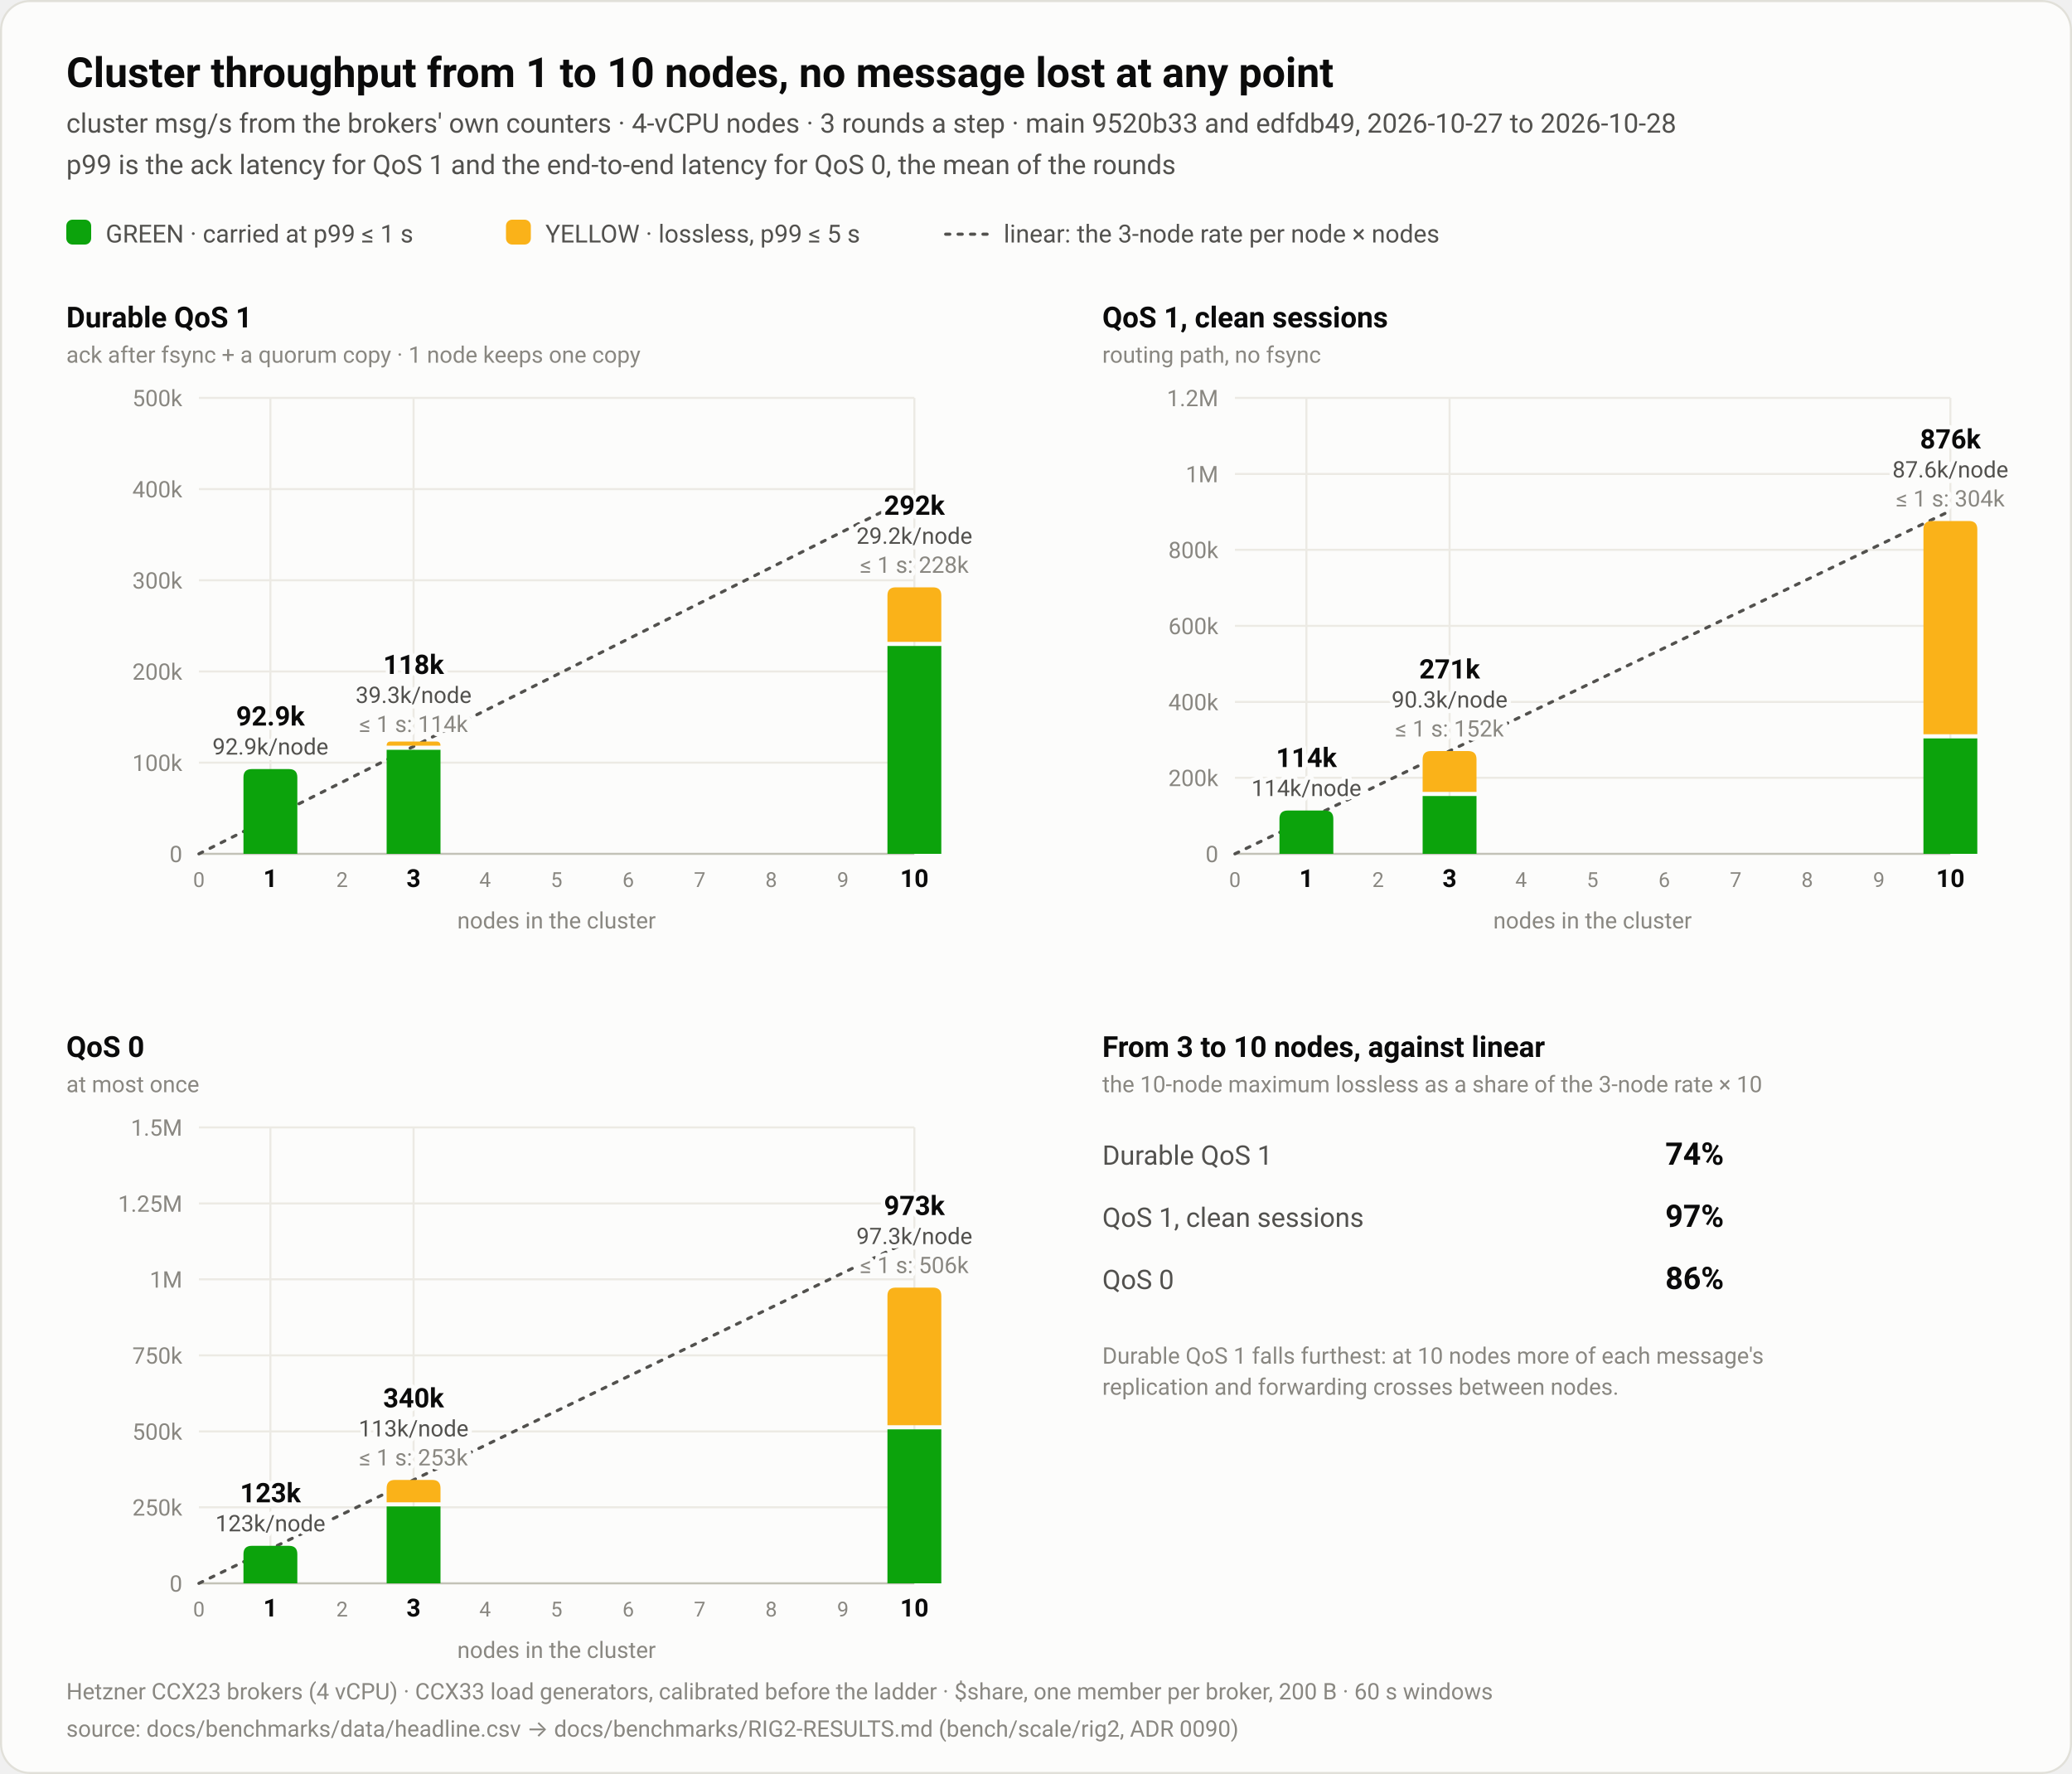
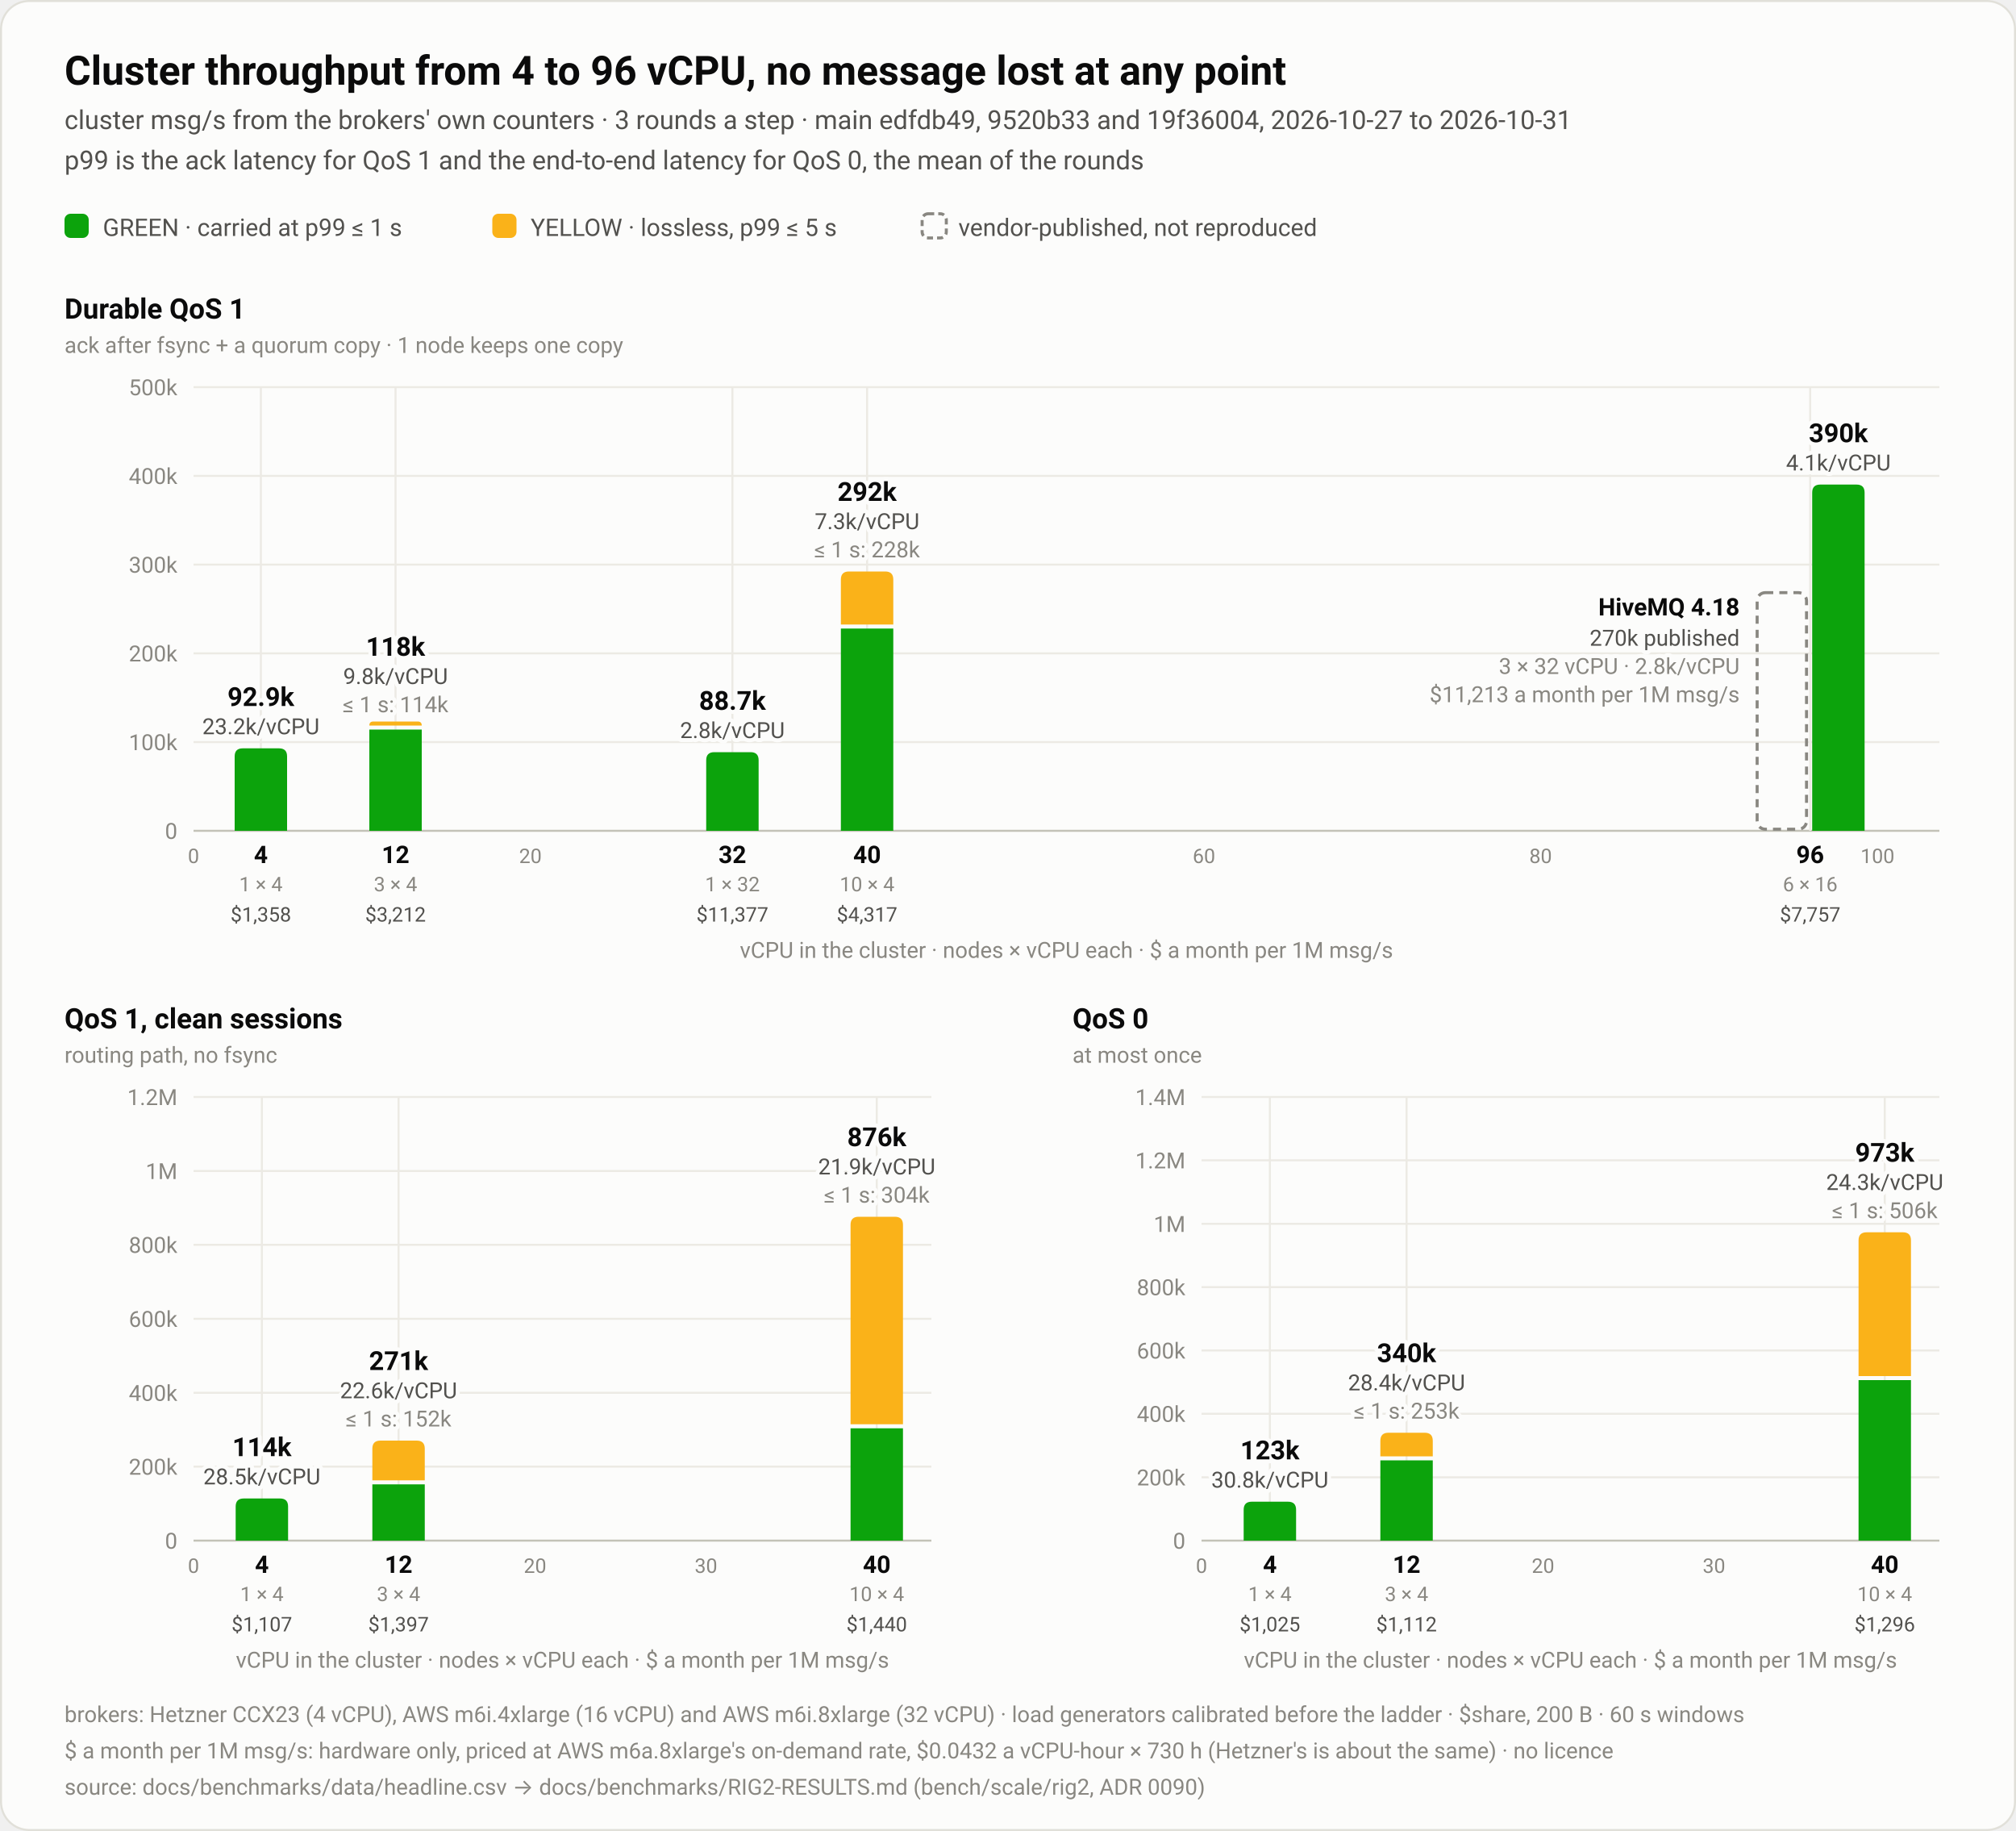
- <svg xmlns="http://www.w3.org/2000/svg" viewBox="0 0 1000 856" width="1000" height="856" role="img" aria-labelledby="t d">
+ <svg xmlns="http://www.w3.org/2000/svg" viewBox="0 0 1000 908" width="1000" height="908" role="img" aria-labelledby="t d">
  <style>text{font-family:system-ui,-apple-system,"Segoe UI",Roboto,sans-serif;font-kerning:normal}.num{font-variant-numeric:tabular-nums}.f-surface{fill:#fcfcfb}.k-surface{stroke:#fcfcfb}.f-border{fill:#e1e0d9}.k-border{stroke:#e1e0d9}.f-ink{fill:#0b0b0b}.k-ink{stroke:#0b0b0b}.f-ink2{fill:#52514e}.k-ink2{stroke:#52514e}.f-muted{fill:#898781}.k-muted{stroke:#898781}.f-grid{fill:#eceae4}.k-grid{stroke:#eceae4}.f-axis{fill:#c3c2b7}.k-axis{stroke:#c3c2b7}.f-good{fill:#0ca30c}.k-good{stroke:#0ca30c}.f-warn{fill:#fab219}.k-warn{stroke:#fab219}.f-crit{fill:#d03b3b}.k-crit{stroke:#d03b3b}.f-ghost{fill:#898781}.k-ghost{stroke:#898781}.f-s1{fill:#2a78d6}.k-s1{stroke:#2a78d6}.f-s2{fill:#eb6834}.k-s2{stroke:#eb6834}.f-s3{fill:#1baf7a}.k-s3{stroke:#1baf7a}.f-s4{fill:#4a3aa7}.k-s4{stroke:#4a3aa7}@media (prefers-color-scheme:dark){.f-surface{fill:#1a1a19}.k-surface{stroke:#1a1a19}.f-border{fill:#2c2c2a}.k-border{stroke:#2c2c2a}.f-ink{fill:#ffffff}.k-ink{stroke:#ffffff}.f-ink2{fill:#c3c2b7}.k-ink2{stroke:#c3c2b7}.f-muted{fill:#898781}.k-muted{stroke:#898781}.f-grid{fill:#262624}.k-grid{stroke:#262624}.f-axis{fill:#383835}.k-axis{stroke:#383835}.f-good{fill:#0ca30c}.k-good{stroke:#0ca30c}.f-warn{fill:#fab219}.k-warn{stroke:#fab219}.f-crit{fill:#d03b3b}.k-crit{stroke:#d03b3b}.f-ghost{fill:#6f6e69}.k-ghost{stroke:#6f6e69}.f-s1{fill:#3987e5}.k-s1{stroke:#3987e5}.f-s2{fill:#d95926}.k-s2{stroke:#d95926}.f-s3{fill:#199e70}.k-s3{stroke:#199e70}.f-s4{fill:#9085e9}.k-s4{stroke:#9085e9}}</style>
-   <rect x="0.5" y="0.5" width="999" height="855" rx="14" class="f-surface k-border" />
-   <text x="32" y="42" font-size="20" font-weight="650" class="f-ink">Cluster throughput from 1 to 10 nodes, no message lost at any point</text>
-   <text x="32" y="64" font-size="13" class="f-ink2">cluster msg/s from the brokers' own counters · 4-vCPU nodes · 3 rounds a step · main 9520b33 and edfdb49, 2026-10-27 to 2026-10-28</text>
+   <rect x="0.5" y="0.5" width="999" height="907" rx="14" class="f-surface k-border" />
+   <text x="32" y="42" font-size="20" font-weight="650" class="f-ink">Cluster throughput from 4 to 96 vCPU, no message lost at any point</text>
+   <text x="32" y="64" font-size="13" class="f-ink2">cluster msg/s from the brokers' own counters · 3 rounds a step · main edfdb49, 9520b33 and 19f36004, 2026-10-27 to 2026-10-31</text>
  <text x="32.0" y="84.0" font-size="13" text-anchor="start" class="f-ink2">p99 is the ack latency for QoS 1 and the end-to-end latency for QoS 0, the mean of the rounds</text>
  <rect x="32.0" y="106.0" width="12" height="12" rx="3" class="f-good" />
  <text x="51.0" y="117.0" font-size="12" text-anchor="start" class="f-ink2">GREEN · carried at p99 ≤ 1 s</text>
  <rect x="244.2" y="106.0" width="12" height="12" rx="3" class="f-warn" />
  <text x="263.2" y="117.0" font-size="12" text-anchor="start" class="f-ink2">YELLOW · lossless, p99 ≤ 5 s</text>
-   <line x1="456.4" y1="113" x2="476.4" y2="113" class="k-ink2" stroke-width="1.5" stroke-dasharray="2 4" stroke-linecap="round" />
-   <text x="484.4" y="117.0" font-size="12" text-anchor="start" class="f-ink2">linear: the 3-node rate per node × nodes</text>
+   <rect x="457.4" y="106.0" width="12" height="12" rx="3" fill="none" class="k-ghost" stroke-width="1.5" stroke-dasharray="3 2" />
+   <text x="475.4" y="117.0" font-size="12" text-anchor="start" class="f-ink2">vendor-published, not reproduced</text>
  <text x="32.0" y="158.0" font-size="14" font-weight="650" text-anchor="start" class="f-ink">Durable QoS 1</text>
  <text x="32.0" y="175.0" font-size="11" text-anchor="start" class="f-muted">ack after fsync + a quorum copy · 1 node keeps one copy</text>
-   <line x1="96.0" y1="412.0" x2="441.3" y2="412.0" class="k-axis" stroke-width="1" />
+   <line x1="96.0" y1="412.0" x2="962.0" y2="412.0" class="k-axis" stroke-width="1" />
  <text x="88.0" y="416.0" font-size="11" text-anchor="end" class="f-muted num">0</text>
-   <line x1="96.0" y1="368.0" x2="441.3" y2="368.0" class="k-grid" stroke-width="1" />
+   <line x1="96.0" y1="368.0" x2="962.0" y2="368.0" class="k-grid" stroke-width="1" />
  <text x="88.0" y="372.0" font-size="11" text-anchor="end" class="f-muted num">100k</text>
-   <line x1="96.0" y1="324.0" x2="441.3" y2="324.0" class="k-grid" stroke-width="1" />
+   <line x1="96.0" y1="324.0" x2="962.0" y2="324.0" class="k-grid" stroke-width="1" />
  <text x="88.0" y="328.0" font-size="11" text-anchor="end" class="f-muted num">200k</text>
-   <line x1="96.0" y1="280.0" x2="441.3" y2="280.0" class="k-grid" stroke-width="1" />
+   <line x1="96.0" y1="280.0" x2="962.0" y2="280.0" class="k-grid" stroke-width="1" />
  <text x="88.0" y="284.0" font-size="11" text-anchor="end" class="f-muted num">300k</text>
-   <line x1="96.0" y1="236.0" x2="441.3" y2="236.0" class="k-grid" stroke-width="1" />
+   <line x1="96.0" y1="236.0" x2="962.0" y2="236.0" class="k-grid" stroke-width="1" />
  <text x="88.0" y="240.0" font-size="11" text-anchor="end" class="f-muted num">400k</text>
-   <line x1="96.0" y1="192.0" x2="441.3" y2="192.0" class="k-grid" stroke-width="1" />
+   <line x1="96.0" y1="192.0" x2="962.0" y2="192.0" class="k-grid" stroke-width="1" />
  <text x="88.0" y="196.0" font-size="11" text-anchor="end" class="f-muted num">500k</text>
  <text x="96.0" y="428.0" font-size="10" text-anchor="middle" class="f-muted num">0</text>
-   <line x1="130.5" y1="192.0" x2="130.5" y2="412.0" class="k-grid" stroke-width="1" />
-   <text x="130.5" y="428.0" font-size="12" font-weight="650" text-anchor="middle" class="f-ink num">1</text>
-   <text x="165.1" y="428.0" font-size="10" text-anchor="middle" class="f-muted num">2</text>
-   <line x1="199.6" y1="192.0" x2="199.6" y2="412.0" class="k-grid" stroke-width="1" />
-   <text x="199.6" y="428.0" font-size="12" font-weight="650" text-anchor="middle" class="f-ink num">3</text>
-   <text x="234.1" y="428.0" font-size="10" text-anchor="middle" class="f-muted num">4</text>
-   <text x="268.6" y="428.0" font-size="10" text-anchor="middle" class="f-muted num">5</text>
-   <text x="303.2" y="428.0" font-size="10" text-anchor="middle" class="f-muted num">6</text>
-   <text x="337.7" y="428.0" font-size="10" text-anchor="middle" class="f-muted num">7</text>
-   <text x="372.2" y="428.0" font-size="10" text-anchor="middle" class="f-muted num">8</text>
-   <text x="406.8" y="428.0" font-size="10" text-anchor="middle" class="f-muted num">9</text>
-   <line x1="441.3" y1="192.0" x2="441.3" y2="412.0" class="k-grid" stroke-width="1" />
-   <text x="441.3" y="428.0" font-size="12" font-weight="650" text-anchor="middle" class="f-ink num">10</text>
-   <text x="268.6" y="448.0" font-size="11" text-anchor="middle" class="f-muted">nodes in the cluster</text>
-   <line x1="96.0" y1="412.0" x2="441.3" y2="239.2" class="k-ink2" stroke-width="1.5" stroke-dasharray="2 4" stroke-linecap="round" />
-   <path d="M117.5,412.0 V375.1 Q117.5,371.1 121.5,371.1 H139.5 Q143.5,371.1 143.5,375.1 V412.0 Z" class="f-good" />
-   <text x="130.5" y="364.1" font-size="11" text-anchor="middle" class="f-ink2 num k-surface" stroke-width="4" paint-order="stroke" stroke-linejoin="round">92.9k/node</text>
-   <text x="130.5" y="350.1" font-size="13" font-weight="650" text-anchor="middle" class="f-ink num k-surface" stroke-width="4" paint-order="stroke" stroke-linejoin="round">92.9k</text>
-   <rect x="186.6" y="361.8" width="26.0" height="50.2" class="f-good" />
-   <path d="M186.6,359.8 V359.8 Q186.6,357.8 188.6,357.8 H210.6 Q212.6,357.8 212.6,359.8 V359.8 Z" class="f-warn" />
-   <text x="199.6" y="353.2" font-size="11" text-anchor="middle" class="f-muted num k-surface" stroke-width="4" paint-order="stroke" stroke-linejoin="round">≤ 1 s: 114k</text>
-   <text x="199.6" y="339.2" font-size="11" text-anchor="middle" class="f-ink2 num k-surface" stroke-width="4" paint-order="stroke" stroke-linejoin="round">39.3k/node</text>
-   <text x="199.6" y="325.2" font-size="13" font-weight="650" text-anchor="middle" class="f-ink num k-surface" stroke-width="4" paint-order="stroke" stroke-linejoin="round">118k</text>
-   <rect x="428.3" y="311.7" width="26.0" height="100.3" class="f-good" />
-   <path d="M428.3,309.7 V287.4 Q428.3,283.4 432.3,283.4 H450.3 Q454.3,283.4 454.3,287.4 V309.7 Z" class="f-warn" />
-   <text x="441.3" y="276.4" font-size="11" text-anchor="middle" class="f-muted num k-surface" stroke-width="4" paint-order="stroke" stroke-linejoin="round">≤ 1 s: 228k</text>
-   <text x="441.3" y="262.4" font-size="11" text-anchor="middle" class="f-ink2 num k-surface" stroke-width="4" paint-order="stroke" stroke-linejoin="round">29.2k/node</text>
-   <text x="441.3" y="248.4" font-size="13" font-weight="650" text-anchor="middle" class="f-ink num k-surface" stroke-width="4" paint-order="stroke" stroke-linejoin="round">292k</text>
-   <text x="532.0" y="158.0" font-size="14" font-weight="650" text-anchor="start" class="f-ink">QoS 1, clean sessions</text>
-   <text x="532.0" y="175.0" font-size="11" text-anchor="start" class="f-muted">routing path, no fsync</text>
-   <line x1="596.0" y1="412.0" x2="941.3" y2="412.0" class="k-axis" stroke-width="1" />
-   <text x="588.0" y="416.0" font-size="11" text-anchor="end" class="f-muted num">0</text>
-   <line x1="596.0" y1="375.3" x2="941.3" y2="375.3" class="k-grid" stroke-width="1" />
-   <text x="588.0" y="379.3" font-size="11" text-anchor="end" class="f-muted num">200k</text>
-   <line x1="596.0" y1="338.7" x2="941.3" y2="338.7" class="k-grid" stroke-width="1" />
-   <text x="588.0" y="342.7" font-size="11" text-anchor="end" class="f-muted num">400k</text>
-   <line x1="596.0" y1="302.0" x2="941.3" y2="302.0" class="k-grid" stroke-width="1" />
-   <text x="588.0" y="306.0" font-size="11" text-anchor="end" class="f-muted num">600k</text>
-   <line x1="596.0" y1="265.3" x2="941.3" y2="265.3" class="k-grid" stroke-width="1" />
-   <text x="588.0" y="269.3" font-size="11" text-anchor="end" class="f-muted num">800k</text>
-   <line x1="596.0" y1="228.7" x2="941.3" y2="228.7" class="k-grid" stroke-width="1" />
-   <text x="588.0" y="232.7" font-size="11" text-anchor="end" class="f-muted num">1M</text>
-   <line x1="596.0" y1="192.0" x2="941.3" y2="192.0" class="k-grid" stroke-width="1" />
-   <text x="588.0" y="196.0" font-size="11" text-anchor="end" class="f-muted num">1.2M</text>
-   <text x="596.0" y="428.0" font-size="10" text-anchor="middle" class="f-muted num">0</text>
-   <line x1="630.5" y1="192.0" x2="630.5" y2="412.0" class="k-grid" stroke-width="1" />
-   <text x="630.5" y="428.0" font-size="12" font-weight="650" text-anchor="middle" class="f-ink num">1</text>
-   <text x="665.1" y="428.0" font-size="10" text-anchor="middle" class="f-muted num">2</text>
-   <line x1="699.6" y1="192.0" x2="699.6" y2="412.0" class="k-grid" stroke-width="1" />
-   <text x="699.6" y="428.0" font-size="12" font-weight="650" text-anchor="middle" class="f-ink num">3</text>
-   <text x="734.1" y="428.0" font-size="10" text-anchor="middle" class="f-muted num">4</text>
-   <text x="768.6" y="428.0" font-size="10" text-anchor="middle" class="f-muted num">5</text>
-   <text x="803.2" y="428.0" font-size="10" text-anchor="middle" class="f-muted num">6</text>
-   <text x="837.7" y="428.0" font-size="10" text-anchor="middle" class="f-muted num">7</text>
-   <text x="872.2" y="428.0" font-size="10" text-anchor="middle" class="f-muted num">8</text>
-   <text x="906.8" y="428.0" font-size="10" text-anchor="middle" class="f-muted num">9</text>
-   <line x1="941.3" y1="192.0" x2="941.3" y2="412.0" class="k-grid" stroke-width="1" />
-   <text x="941.3" y="428.0" font-size="12" font-weight="650" text-anchor="middle" class="f-ink num">10</text>
-   <text x="768.6" y="448.0" font-size="11" text-anchor="middle" class="f-muted">nodes in the cluster</text>
-   <line x1="596.0" y1="412.0" x2="941.3" y2="246.5" class="k-ink2" stroke-width="1.5" stroke-dasharray="2 4" stroke-linecap="round" />
-   <path d="M617.5,412.0 V395.1 Q617.5,391.1 621.5,391.1 H639.5 Q643.5,391.1 643.5,395.1 V412.0 Z" class="f-good" />
-   <text x="630.5" y="384.1" font-size="11" text-anchor="middle" class="f-ink2 num k-surface" stroke-width="4" paint-order="stroke" stroke-linejoin="round">114k/node</text>
-   <text x="630.5" y="370.1" font-size="13" font-weight="650" text-anchor="middle" class="f-ink num k-surface" stroke-width="4" paint-order="stroke" stroke-linejoin="round">114k</text>
-   <rect x="686.6" y="384.1" width="26.0" height="27.9" class="f-good" />
-   <path d="M686.6,382.1 V366.4 Q686.6,362.4 690.6,362.4 H708.6 Q712.6,362.4 712.6,366.4 V382.1 Z" class="f-warn" />
-   <text x="699.6" y="355.4" font-size="11" text-anchor="middle" class="f-muted num k-surface" stroke-width="4" paint-order="stroke" stroke-linejoin="round">≤ 1 s: 152k</text>
-   <text x="699.6" y="341.4" font-size="11" text-anchor="middle" class="f-ink2 num k-surface" stroke-width="4" paint-order="stroke" stroke-linejoin="round">90.3k/node</text>
-   <text x="699.6" y="327.4" font-size="13" font-weight="650" text-anchor="middle" class="f-ink num k-surface" stroke-width="4" paint-order="stroke" stroke-linejoin="round">271k</text>
-   <rect x="928.3" y="356.3" width="26.0" height="55.7" class="f-good" />
-   <path d="M928.3,354.3 V255.4 Q928.3,251.4 932.3,251.4 H950.3 Q954.3,251.4 954.3,255.4 V354.3 Z" class="f-warn" />
-   <text x="941.3" y="244.4" font-size="11" text-anchor="middle" class="f-muted num k-surface" stroke-width="4" paint-order="stroke" stroke-linejoin="round">≤ 1 s: 304k</text>
-   <text x="941.3" y="230.4" font-size="11" text-anchor="middle" class="f-ink2 num k-surface" stroke-width="4" paint-order="stroke" stroke-linejoin="round">87.6k/node</text>
-   <text x="941.3" y="216.4" font-size="13" font-weight="650" text-anchor="middle" class="f-ink num k-surface" stroke-width="4" paint-order="stroke" stroke-linejoin="round">876k</text>
-   <text x="32.0" y="510.0" font-size="14" font-weight="650" text-anchor="start" class="f-ink">QoS 0</text>
-   <text x="32.0" y="527.0" font-size="11" text-anchor="start" class="f-muted">at most once</text>
-   <line x1="96.0" y1="764.0" x2="441.3" y2="764.0" class="k-axis" stroke-width="1" />
+   <text x="263.1" y="428.0" font-size="10" text-anchor="middle" class="f-muted num">20</text>
+   <text x="597.2" y="428.0" font-size="10" text-anchor="middle" class="f-muted num">60</text>
+   <text x="764.2" y="428.0" font-size="10" text-anchor="middle" class="f-muted num">80</text>
+   <text x="931.3" y="428.0" font-size="10" text-anchor="middle" class="f-muted num">100</text>
+   <line x1="129.4" y1="192.0" x2="129.4" y2="412.0" class="k-grid" stroke-width="1" />
+   <text x="129.4" y="428.0" font-size="12" font-weight="650" text-anchor="middle" class="f-ink num">4</text>
+   <text x="129.4" y="442.0" font-size="10" text-anchor="middle" class="f-muted num">1 × 4</text>
+   <text x="129.4" y="457.0" font-size="10" text-anchor="middle" class="f-ink2 num">$1,358</text>
+   <line x1="196.2" y1="192.0" x2="196.2" y2="412.0" class="k-grid" stroke-width="1" />
+   <text x="196.2" y="428.0" font-size="12" font-weight="650" text-anchor="middle" class="f-ink num">12</text>
+   <text x="196.2" y="442.0" font-size="10" text-anchor="middle" class="f-muted num">3 × 4</text>
+   <text x="196.2" y="457.0" font-size="10" text-anchor="middle" class="f-ink2 num">$3,212</text>
+   <line x1="363.3" y1="192.0" x2="363.3" y2="412.0" class="k-grid" stroke-width="1" />
+   <text x="363.3" y="428.0" font-size="12" font-weight="650" text-anchor="middle" class="f-ink num">32</text>
+   <text x="363.3" y="442.0" font-size="10" text-anchor="middle" class="f-muted num">1 × 32</text>
+   <text x="363.3" y="457.0" font-size="10" text-anchor="middle" class="f-ink2 num">$11,377</text>
+   <line x1="430.1" y1="192.0" x2="430.1" y2="412.0" class="k-grid" stroke-width="1" />
+   <text x="430.1" y="428.0" font-size="12" font-weight="650" text-anchor="middle" class="f-ink num">40</text>
+   <text x="430.1" y="442.0" font-size="10" text-anchor="middle" class="f-muted num">10 × 4</text>
+   <text x="430.1" y="457.0" font-size="10" text-anchor="middle" class="f-ink2 num">$4,317</text>
+   <line x1="897.9" y1="192.0" x2="897.9" y2="412.0" class="k-grid" stroke-width="1" />
+   <text x="897.9" y="428.0" font-size="12" font-weight="650" text-anchor="middle" class="f-ink num">96</text>
+   <text x="897.9" y="442.0" font-size="10" text-anchor="middle" class="f-muted num">6 × 16</text>
+   <text x="897.9" y="457.0" font-size="10" text-anchor="middle" class="f-ink2 num">$7,757</text>
+   <text x="529.0" y="475.0" font-size="11" text-anchor="middle" class="f-muted">vCPU in the cluster · nodes × vCPU each · $ a month per 1M msg/s</text>
+   <path d="M116.4,412.0 V375.1 Q116.4,371.1 120.4,371.1 H138.4 Q142.4,371.1 142.4,375.1 V412.0 Z" class="f-good" />
+   <text x="129.4" y="364.1" font-size="11" text-anchor="middle" class="f-ink2 num k-surface" stroke-width="4" paint-order="stroke" stroke-linejoin="round">23.2k/vCPU</text>
+   <text x="129.4" y="350.1" font-size="13" font-weight="650" text-anchor="middle" class="f-ink num k-surface" stroke-width="4" paint-order="stroke" stroke-linejoin="round">92.9k</text>
+   <rect x="183.2" y="361.8" width="26.0" height="50.2" class="f-good" />
+   <path d="M183.2,359.8 V359.8 Q183.2,357.8 185.2,357.8 H207.2 Q209.2,357.8 209.2,359.8 V359.8 Z" class="f-warn" />
+   <text x="196.2" y="353.2" font-size="11" text-anchor="middle" class="f-muted num k-surface" stroke-width="4" paint-order="stroke" stroke-linejoin="round">≤ 1 s: 114k</text>
+   <text x="196.2" y="339.2" font-size="11" text-anchor="middle" class="f-ink2 num k-surface" stroke-width="4" paint-order="stroke" stroke-linejoin="round">9.8k/vCPU</text>
+   <text x="196.2" y="325.2" font-size="13" font-weight="650" text-anchor="middle" class="f-ink num k-surface" stroke-width="4" paint-order="stroke" stroke-linejoin="round">118k</text>
+   <path d="M350.3,412.0 V377.0 Q350.3,373.0 354.3,373.0 H372.3 Q376.3,373.0 376.3,377.0 V412.0 Z" class="f-good" />
+   <text x="363.3" y="366.0" font-size="11" text-anchor="middle" class="f-ink2 num k-surface" stroke-width="4" paint-order="stroke" stroke-linejoin="round">2.8k/vCPU</text>
+   <text x="363.3" y="352.0" font-size="13" font-weight="650" text-anchor="middle" class="f-ink num k-surface" stroke-width="4" paint-order="stroke" stroke-linejoin="round">88.7k</text>
+   <rect x="417.1" y="311.7" width="26.0" height="100.3" class="f-good" />
+   <path d="M417.1,309.7 V287.4 Q417.1,283.4 421.1,283.4 H439.1 Q443.1,283.4 443.1,287.4 V309.7 Z" class="f-warn" />
+   <text x="430.1" y="276.4" font-size="11" text-anchor="middle" class="f-muted num k-surface" stroke-width="4" paint-order="stroke" stroke-linejoin="round">≤ 1 s: 228k</text>
+   <text x="430.1" y="262.4" font-size="11" text-anchor="middle" class="f-ink2 num k-surface" stroke-width="4" paint-order="stroke" stroke-linejoin="round">7.3k/vCPU</text>
+   <text x="430.1" y="248.4" font-size="13" font-weight="650" text-anchor="middle" class="f-ink num k-surface" stroke-width="4" paint-order="stroke" stroke-linejoin="round">292k</text>
+   <path d="M898.9,412.0 V244.3 Q898.9,240.3 902.9,240.3 H920.9 Q924.9,240.3 924.9,244.3 V412.0 Z" class="f-good" />
+   <text x="911.9" y="233.3" font-size="11" text-anchor="middle" class="f-ink2 num k-surface" stroke-width="4" paint-order="stroke" stroke-linejoin="round">4.1k/vCPU</text>
+   <text x="911.9" y="219.3" font-size="13" font-weight="650" text-anchor="middle" class="f-ink num k-surface" stroke-width="4" paint-order="stroke" stroke-linejoin="round">390k</text>
+   <rect x="871.6" y="293.9" width="24.5" height="117.3" rx="4" fill="none" class="k-ghost" stroke-width="1.5" stroke-dasharray="4 3" />
+   <text x="862.9" y="305.2" font-size="12" font-weight="600" text-anchor="end" class="f-ink num k-surface" stroke-width="4" paint-order="stroke" stroke-linejoin="round">HiveMQ 4.18</text>
+   <text x="862.9" y="320.2" font-size="11" text-anchor="end" class="f-ink2 num k-surface" stroke-width="4" paint-order="stroke" stroke-linejoin="round">270k published</text>
+   <text x="862.9" y="334.2" font-size="11" text-anchor="end" class="f-muted num k-surface" stroke-width="4" paint-order="stroke" stroke-linejoin="round">3 × 32 vCPU · 2.8k/vCPU</text>
+   <text x="862.9" y="348.2" font-size="11" text-anchor="end" class="f-muted num k-surface" stroke-width="4" paint-order="stroke" stroke-linejoin="round">$11,213 a month per 1M msg/s</text>
+   <text x="32.0" y="510.0" font-size="14" font-weight="650" text-anchor="start" class="f-ink">QoS 1, clean sessions</text>
+   <text x="32.0" y="527.0" font-size="11" text-anchor="start" class="f-muted">routing path, no fsync</text>
+   <line x1="96.0" y1="764.0" x2="462.0" y2="764.0" class="k-axis" stroke-width="1" />
  <text x="88.0" y="768.0" font-size="11" text-anchor="end" class="f-muted num">0</text>
-   <line x1="96.0" y1="727.3" x2="441.3" y2="727.3" class="k-grid" stroke-width="1" />
-   <text x="88.0" y="731.3" font-size="11" text-anchor="end" class="f-muted num">250k</text>
-   <line x1="96.0" y1="690.7" x2="441.3" y2="690.7" class="k-grid" stroke-width="1" />
-   <text x="88.0" y="694.7" font-size="11" text-anchor="end" class="f-muted num">500k</text>
-   <line x1="96.0" y1="654.0" x2="441.3" y2="654.0" class="k-grid" stroke-width="1" />
-   <text x="88.0" y="658.0" font-size="11" text-anchor="end" class="f-muted num">750k</text>
-   <line x1="96.0" y1="617.3" x2="441.3" y2="617.3" class="k-grid" stroke-width="1" />
-   <text x="88.0" y="621.3" font-size="11" text-anchor="end" class="f-muted num">1M</text>
-   <line x1="96.0" y1="580.7" x2="441.3" y2="580.7" class="k-grid" stroke-width="1" />
-   <text x="88.0" y="584.7" font-size="11" text-anchor="end" class="f-muted num">1.25M</text>
-   <line x1="96.0" y1="544.0" x2="441.3" y2="544.0" class="k-grid" stroke-width="1" />
-   <text x="88.0" y="548.0" font-size="11" text-anchor="end" class="f-muted num">1.5M</text>
+   <line x1="96.0" y1="727.3" x2="462.0" y2="727.3" class="k-grid" stroke-width="1" />
+   <text x="88.0" y="731.3" font-size="11" text-anchor="end" class="f-muted num">200k</text>
+   <line x1="96.0" y1="690.7" x2="462.0" y2="690.7" class="k-grid" stroke-width="1" />
+   <text x="88.0" y="694.7" font-size="11" text-anchor="end" class="f-muted num">400k</text>
+   <line x1="96.0" y1="654.0" x2="462.0" y2="654.0" class="k-grid" stroke-width="1" />
+   <text x="88.0" y="658.0" font-size="11" text-anchor="end" class="f-muted num">600k</text>
+   <line x1="96.0" y1="617.3" x2="462.0" y2="617.3" class="k-grid" stroke-width="1" />
+   <text x="88.0" y="621.3" font-size="11" text-anchor="end" class="f-muted num">800k</text>
+   <line x1="96.0" y1="580.7" x2="462.0" y2="580.7" class="k-grid" stroke-width="1" />
+   <text x="88.0" y="584.7" font-size="11" text-anchor="end" class="f-muted num">1M</text>
+   <line x1="96.0" y1="544.0" x2="462.0" y2="544.0" class="k-grid" stroke-width="1" />
+   <text x="88.0" y="548.0" font-size="11" text-anchor="end" class="f-muted num">1.2M</text>
  <text x="96.0" y="780.0" font-size="10" text-anchor="middle" class="f-muted num">0</text>
-   <line x1="130.5" y1="544.0" x2="130.5" y2="764.0" class="k-grid" stroke-width="1" />
-   <text x="130.5" y="780.0" font-size="12" font-weight="650" text-anchor="middle" class="f-ink num">1</text>
-   <text x="165.1" y="780.0" font-size="10" text-anchor="middle" class="f-muted num">2</text>
-   <line x1="199.6" y1="544.0" x2="199.6" y2="764.0" class="k-grid" stroke-width="1" />
-   <text x="199.6" y="780.0" font-size="12" font-weight="650" text-anchor="middle" class="f-ink num">3</text>
-   <text x="234.1" y="780.0" font-size="10" text-anchor="middle" class="f-muted num">4</text>
-   <text x="268.6" y="780.0" font-size="10" text-anchor="middle" class="f-muted num">5</text>
-   <text x="303.2" y="780.0" font-size="10" text-anchor="middle" class="f-muted num">6</text>
-   <text x="337.7" y="780.0" font-size="10" text-anchor="middle" class="f-muted num">7</text>
-   <text x="372.2" y="780.0" font-size="10" text-anchor="middle" class="f-muted num">8</text>
-   <text x="406.8" y="780.0" font-size="10" text-anchor="middle" class="f-muted num">9</text>
-   <line x1="441.3" y1="544.0" x2="441.3" y2="764.0" class="k-grid" stroke-width="1" />
-   <text x="441.3" y="780.0" font-size="12" font-weight="650" text-anchor="middle" class="f-ink num">10</text>
-   <text x="268.6" y="800.0" font-size="11" text-anchor="middle" class="f-muted">nodes in the cluster</text>
-   <line x1="96.0" y1="764.0" x2="441.3" y2="597.6" class="k-ink2" stroke-width="1.5" stroke-dasharray="2 4" stroke-linecap="round" />
-   <path d="M117.5,764.0 V749.9 Q117.5,745.9 121.5,745.9 H139.5 Q143.5,745.9 143.5,749.9 V764.0 Z" class="f-good" />
-   <text x="130.5" y="738.9" font-size="11" text-anchor="middle" class="f-ink2 num k-surface" stroke-width="4" paint-order="stroke" stroke-linejoin="round">123k/node</text>
-   <text x="130.5" y="724.9" font-size="13" font-weight="650" text-anchor="middle" class="f-ink num k-surface" stroke-width="4" paint-order="stroke" stroke-linejoin="round">123k</text>
-   <rect x="186.6" y="726.9" width="26.0" height="37.1" class="f-good" />
-   <path d="M186.6,724.9 V718.1 Q186.6,714.1 190.6,714.1 H208.6 Q212.6,714.1 212.6,718.1 V724.9 Z" class="f-warn" />
-   <text x="199.6" y="707.1" font-size="11" text-anchor="middle" class="f-muted num k-surface" stroke-width="4" paint-order="stroke" stroke-linejoin="round">≤ 1 s: 253k</text>
-   <text x="199.6" y="693.1" font-size="11" text-anchor="middle" class="f-ink2 num k-surface" stroke-width="4" paint-order="stroke" stroke-linejoin="round">113k/node</text>
-   <text x="199.6" y="679.1" font-size="13" font-weight="650" text-anchor="middle" class="f-ink num k-surface" stroke-width="4" paint-order="stroke" stroke-linejoin="round">340k</text>
-   <rect x="428.3" y="689.7" width="26.0" height="74.3" class="f-good" />
-   <path d="M428.3,687.7 V625.3 Q428.3,621.3 432.3,621.3 H450.3 Q454.3,621.3 454.3,625.3 V687.7 Z" class="f-warn" />
-   <text x="441.3" y="614.3" font-size="11" text-anchor="middle" class="f-muted num k-surface" stroke-width="4" paint-order="stroke" stroke-linejoin="round">≤ 1 s: 506k</text>
-   <text x="441.3" y="600.3" font-size="11" text-anchor="middle" class="f-ink2 num k-surface" stroke-width="4" paint-order="stroke" stroke-linejoin="round">97.3k/node</text>
-   <text x="441.3" y="586.3" font-size="13" font-weight="650" text-anchor="middle" class="f-ink num k-surface" stroke-width="4" paint-order="stroke" stroke-linejoin="round">973k</text>
-   <text x="532.0" y="510.0" font-size="14" font-weight="650" text-anchor="start" class="f-ink">From 3 to 10 nodes, against linear</text>
-   <text x="532.0" y="527.0" font-size="11" text-anchor="start" class="f-muted">the 10-node maximum lossless as a share of the 3-node rate × 10</text>
-   <text x="532.0" y="562.0" font-size="13" text-anchor="start" class="f-ink2">Durable QoS 1</text>
-   <text x="832.0" y="562.0" font-size="15" font-weight="650" text-anchor="end" class="f-ink num">74%</text>
-   <text x="532.0" y="592.0" font-size="13" text-anchor="start" class="f-ink2">QoS 1, clean sessions</text>
-   <text x="832.0" y="592.0" font-size="15" font-weight="650" text-anchor="end" class="f-ink num">97%</text>
-   <text x="532.0" y="622.0" font-size="13" text-anchor="start" class="f-ink2">QoS 0</text>
-   <text x="832.0" y="622.0" font-size="15" font-weight="650" text-anchor="end" class="f-ink num">86%</text>
-   <text x="532.0" y="658.0" font-size="11" text-anchor="start" class="f-muted">Durable QoS 1 falls furthest: at 10 nodes more of each message's</text>
-   <text x="532.0" y="673.0" font-size="11" text-anchor="start" class="f-muted">replication and forwarding crosses between nodes.</text>
-   <text x="32.0" y="820.0" font-size="11" text-anchor="start" class="f-muted">Hetzner CCX23 brokers (4 vCPU) · CCX33 load generators, calibrated before the ladder · $share, one member per broker, 200 B · 60 s windows</text>
-   <text x="32.0" y="838.0" font-size="11" text-anchor="start" class="f-muted">source: docs/benchmarks/data/headline.csv → docs/benchmarks/RIG2-RESULTS.md (bench/scale/rig2, ADR 0090)</text>
+   <text x="265.4" y="780.0" font-size="10" text-anchor="middle" class="f-muted num">20</text>
+   <text x="350.2" y="780.0" font-size="10" text-anchor="middle" class="f-muted num">30</text>
+   <line x1="129.9" y1="544.0" x2="129.9" y2="764.0" class="k-grid" stroke-width="1" />
+   <text x="129.9" y="780.0" font-size="12" font-weight="650" text-anchor="middle" class="f-ink num">4</text>
+   <text x="129.9" y="794.0" font-size="10" text-anchor="middle" class="f-muted num">1 × 4</text>
+   <text x="129.9" y="809.0" font-size="10" text-anchor="middle" class="f-ink2 num">$1,107</text>
+   <line x1="197.7" y1="544.0" x2="197.7" y2="764.0" class="k-grid" stroke-width="1" />
+   <text x="197.7" y="780.0" font-size="12" font-weight="650" text-anchor="middle" class="f-ink num">12</text>
+   <text x="197.7" y="794.0" font-size="10" text-anchor="middle" class="f-muted num">3 × 4</text>
+   <text x="197.7" y="809.0" font-size="10" text-anchor="middle" class="f-ink2 num">$1,397</text>
+   <line x1="434.9" y1="544.0" x2="434.9" y2="764.0" class="k-grid" stroke-width="1" />
+   <text x="434.9" y="780.0" font-size="12" font-weight="650" text-anchor="middle" class="f-ink num">40</text>
+   <text x="434.9" y="794.0" font-size="10" text-anchor="middle" class="f-muted num">10 × 4</text>
+   <text x="434.9" y="809.0" font-size="10" text-anchor="middle" class="f-ink2 num">$1,440</text>
+   <text x="279.0" y="827.0" font-size="11" text-anchor="middle" class="f-muted">vCPU in the cluster · nodes × vCPU each · $ a month per 1M msg/s</text>
+   <path d="M116.9,764.0 V747.1 Q116.9,743.1 120.9,743.1 H138.9 Q142.9,743.1 142.9,747.1 V764.0 Z" class="f-good" />
+   <text x="129.9" y="736.1" font-size="11" text-anchor="middle" class="f-ink2 num k-surface" stroke-width="4" paint-order="stroke" stroke-linejoin="round">28.5k/vCPU</text>
+   <text x="129.9" y="722.1" font-size="13" font-weight="650" text-anchor="middle" class="f-ink num k-surface" stroke-width="4" paint-order="stroke" stroke-linejoin="round">114k</text>
+   <rect x="184.7" y="736.1" width="26.0" height="27.9" class="f-good" />
+   <path d="M184.7,734.1 V718.4 Q184.7,714.4 188.7,714.4 H206.7 Q210.7,714.4 210.7,718.4 V734.1 Z" class="f-warn" />
+   <text x="197.7" y="707.4" font-size="11" text-anchor="middle" class="f-muted num k-surface" stroke-width="4" paint-order="stroke" stroke-linejoin="round">≤ 1 s: 152k</text>
+   <text x="197.7" y="693.4" font-size="11" text-anchor="middle" class="f-ink2 num k-surface" stroke-width="4" paint-order="stroke" stroke-linejoin="round">22.6k/vCPU</text>
+   <text x="197.7" y="679.4" font-size="13" font-weight="650" text-anchor="middle" class="f-ink num k-surface" stroke-width="4" paint-order="stroke" stroke-linejoin="round">271k</text>
+   <rect x="421.9" y="708.3" width="26.0" height="55.7" class="f-good" />
+   <path d="M421.9,706.3 V607.4 Q421.9,603.4 425.9,603.4 H443.9 Q447.9,603.4 447.9,607.4 V706.3 Z" class="f-warn" />
+   <text x="434.9" y="596.4" font-size="11" text-anchor="middle" class="f-muted num k-surface" stroke-width="4" paint-order="stroke" stroke-linejoin="round">≤ 1 s: 304k</text>
+   <text x="434.9" y="582.4" font-size="11" text-anchor="middle" class="f-ink2 num k-surface" stroke-width="4" paint-order="stroke" stroke-linejoin="round">21.9k/vCPU</text>
+   <text x="434.9" y="568.4" font-size="13" font-weight="650" text-anchor="middle" class="f-ink num k-surface" stroke-width="4" paint-order="stroke" stroke-linejoin="round">876k</text>
+   <text x="532.0" y="510.0" font-size="14" font-weight="650" text-anchor="start" class="f-ink">QoS 0</text>
+   <text x="532.0" y="527.0" font-size="11" text-anchor="start" class="f-muted">at most once</text>
+   <line x1="596.0" y1="764.0" x2="962.0" y2="764.0" class="k-axis" stroke-width="1" />
+   <text x="588.0" y="768.0" font-size="11" text-anchor="end" class="f-muted num">0</text>
+   <line x1="596.0" y1="732.6" x2="962.0" y2="732.6" class="k-grid" stroke-width="1" />
+   <text x="588.0" y="736.6" font-size="11" text-anchor="end" class="f-muted num">200k</text>
+   <line x1="596.0" y1="701.1" x2="962.0" y2="701.1" class="k-grid" stroke-width="1" />
+   <text x="588.0" y="705.1" font-size="11" text-anchor="end" class="f-muted num">400k</text>
+   <line x1="596.0" y1="669.7" x2="962.0" y2="669.7" class="k-grid" stroke-width="1" />
+   <text x="588.0" y="673.7" font-size="11" text-anchor="end" class="f-muted num">600k</text>
+   <line x1="596.0" y1="638.3" x2="962.0" y2="638.3" class="k-grid" stroke-width="1" />
+   <text x="588.0" y="642.3" font-size="11" text-anchor="end" class="f-muted num">800k</text>
+   <line x1="596.0" y1="606.9" x2="962.0" y2="606.9" class="k-grid" stroke-width="1" />
+   <text x="588.0" y="610.9" font-size="11" text-anchor="end" class="f-muted num">1M</text>
+   <line x1="596.0" y1="575.4" x2="962.0" y2="575.4" class="k-grid" stroke-width="1" />
+   <text x="588.0" y="579.4" font-size="11" text-anchor="end" class="f-muted num">1.2M</text>
+   <line x1="596.0" y1="544.0" x2="962.0" y2="544.0" class="k-grid" stroke-width="1" />
+   <text x="588.0" y="548.0" font-size="11" text-anchor="end" class="f-muted num">1.4M</text>
+   <text x="596.0" y="780.0" font-size="10" text-anchor="middle" class="f-muted num">0</text>
+   <text x="765.4" y="780.0" font-size="10" text-anchor="middle" class="f-muted num">20</text>
+   <text x="850.2" y="780.0" font-size="10" text-anchor="middle" class="f-muted num">30</text>
+   <line x1="629.9" y1="544.0" x2="629.9" y2="764.0" class="k-grid" stroke-width="1" />
+   <text x="629.9" y="780.0" font-size="12" font-weight="650" text-anchor="middle" class="f-ink num">4</text>
+   <text x="629.9" y="794.0" font-size="10" text-anchor="middle" class="f-muted num">1 × 4</text>
+   <text x="629.9" y="809.0" font-size="10" text-anchor="middle" class="f-ink2 num">$1,025</text>
+   <line x1="697.7" y1="544.0" x2="697.7" y2="764.0" class="k-grid" stroke-width="1" />
+   <text x="697.7" y="780.0" font-size="12" font-weight="650" text-anchor="middle" class="f-ink num">12</text>
+   <text x="697.7" y="794.0" font-size="10" text-anchor="middle" class="f-muted num">3 × 4</text>
+   <text x="697.7" y="809.0" font-size="10" text-anchor="middle" class="f-ink2 num">$1,112</text>
+   <line x1="934.9" y1="544.0" x2="934.9" y2="764.0" class="k-grid" stroke-width="1" />
+   <text x="934.9" y="780.0" font-size="12" font-weight="650" text-anchor="middle" class="f-ink num">40</text>
+   <text x="934.9" y="794.0" font-size="10" text-anchor="middle" class="f-muted num">10 × 4</text>
+   <text x="934.9" y="809.0" font-size="10" text-anchor="middle" class="f-ink2 num">$1,296</text>
+   <text x="779.0" y="827.0" font-size="11" text-anchor="middle" class="f-muted">vCPU in the cluster · nodes × vCPU each · $ a month per 1M msg/s</text>
+   <path d="M616.9,764.0 V748.7 Q616.9,744.7 620.9,744.7 H638.9 Q642.9,744.7 642.9,748.7 V764.0 Z" class="f-good" />
+   <text x="629.9" y="737.7" font-size="11" text-anchor="middle" class="f-ink2 num k-surface" stroke-width="4" paint-order="stroke" stroke-linejoin="round">30.8k/vCPU</text>
+   <text x="629.9" y="723.7" font-size="13" font-weight="650" text-anchor="middle" class="f-ink num k-surface" stroke-width="4" paint-order="stroke" stroke-linejoin="round">123k</text>
+   <rect x="684.7" y="724.2" width="26.0" height="39.8" class="f-good" />
+   <path d="M684.7,722.2 V714.5 Q684.7,710.5 688.7,710.5 H706.7 Q710.7,710.5 710.7,714.5 V722.2 Z" class="f-warn" />
+   <text x="697.7" y="703.5" font-size="11" text-anchor="middle" class="f-muted num k-surface" stroke-width="4" paint-order="stroke" stroke-linejoin="round">≤ 1 s: 253k</text>
+   <text x="697.7" y="689.5" font-size="11" text-anchor="middle" class="f-ink2 num k-surface" stroke-width="4" paint-order="stroke" stroke-linejoin="round">28.4k/vCPU</text>
+   <text x="697.7" y="675.5" font-size="13" font-weight="650" text-anchor="middle" class="f-ink num k-surface" stroke-width="4" paint-order="stroke" stroke-linejoin="round">340k</text>
+   <rect x="921.9" y="684.4" width="26.0" height="79.6" class="f-good" />
+   <path d="M921.9,682.4 V615.1 Q921.9,611.1 925.9,611.1 H943.9 Q947.9,611.1 947.9,615.1 V682.4 Z" class="f-warn" />
+   <text x="934.9" y="604.1" font-size="11" text-anchor="middle" class="f-muted num k-surface" stroke-width="4" paint-order="stroke" stroke-linejoin="round">≤ 1 s: 506k</text>
+   <text x="934.9" y="590.1" font-size="11" text-anchor="middle" class="f-ink2 num k-surface" stroke-width="4" paint-order="stroke" stroke-linejoin="round">24.3k/vCPU</text>
+   <text x="934.9" y="576.1" font-size="13" font-weight="650" text-anchor="middle" class="f-ink num k-surface" stroke-width="4" paint-order="stroke" stroke-linejoin="round">973k</text>
+   <text x="32.0" y="854.0" font-size="11" text-anchor="start" class="f-muted">brokers: Hetzner CCX23 (4 vCPU), AWS m6i.4xlarge (16 vCPU) and AWS m6i.8xlarge (32 vCPU) · load generators calibrated before the ladder · $share, 200 B · 60 s windows</text>
+   <text x="32.0" y="872.0" font-size="11" text-anchor="start" class="f-muted">$ a month per 1M msg/s: hardware only, priced at AWS m6a.8xlarge's on-demand rate, $0.0432 a vCPU-hour × 730 h (Hetzner's is about the same) · no licence</text>
+   <text x="32.0" y="890.0" font-size="11" text-anchor="start" class="f-muted">source: docs/benchmarks/data/headline.csv → docs/benchmarks/RIG2-RESULTS.md (bench/scale/rig2, ADR 0090)</text>
</svg>
